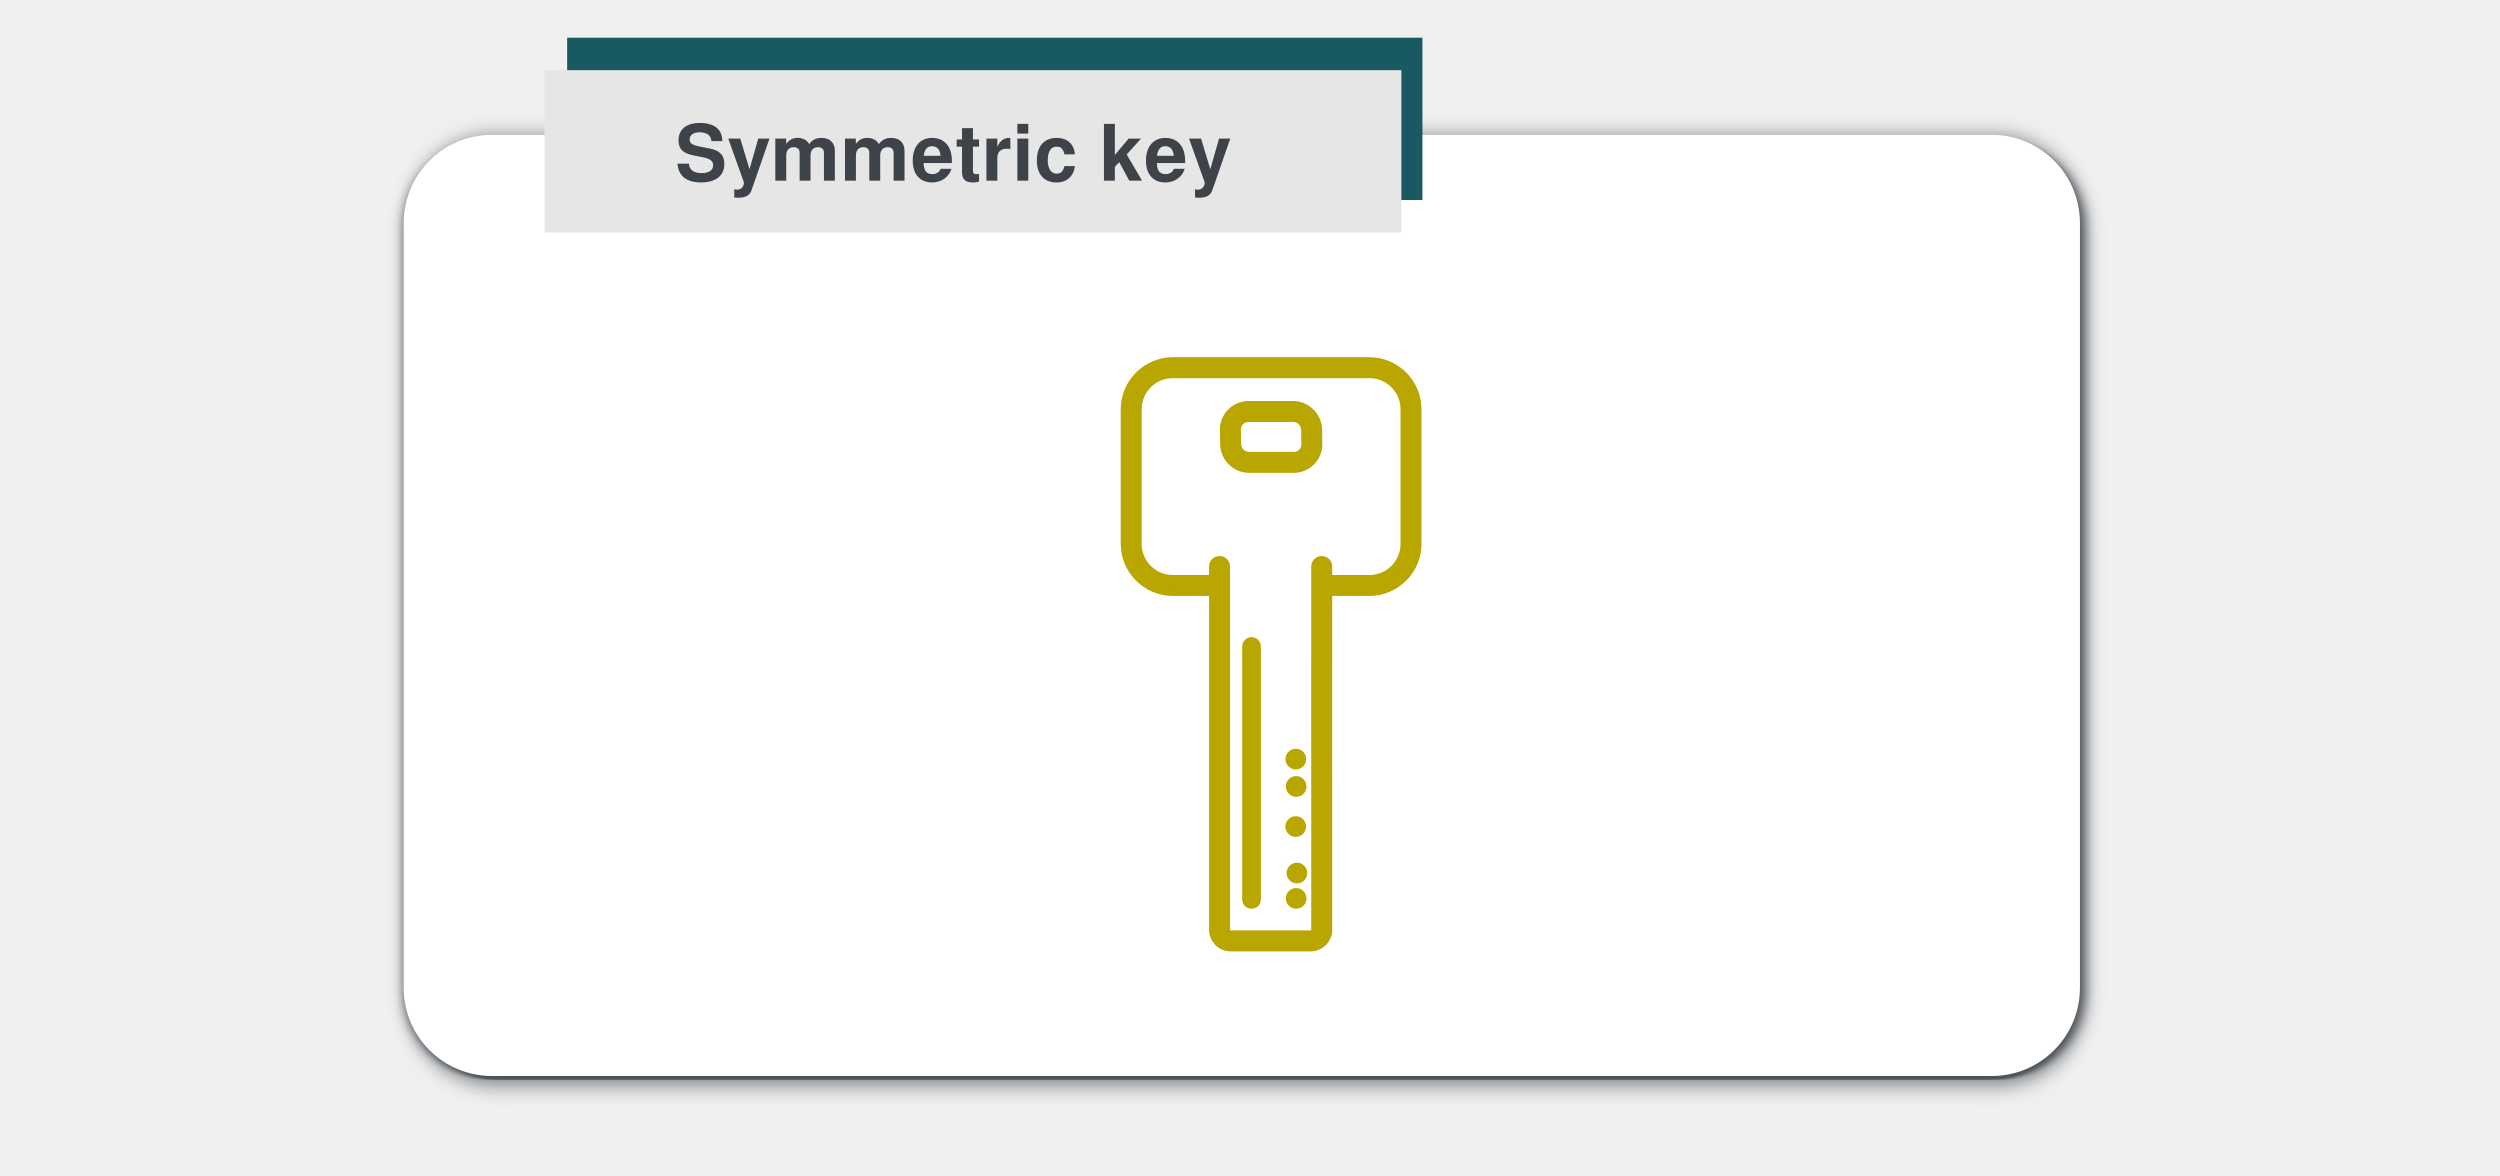
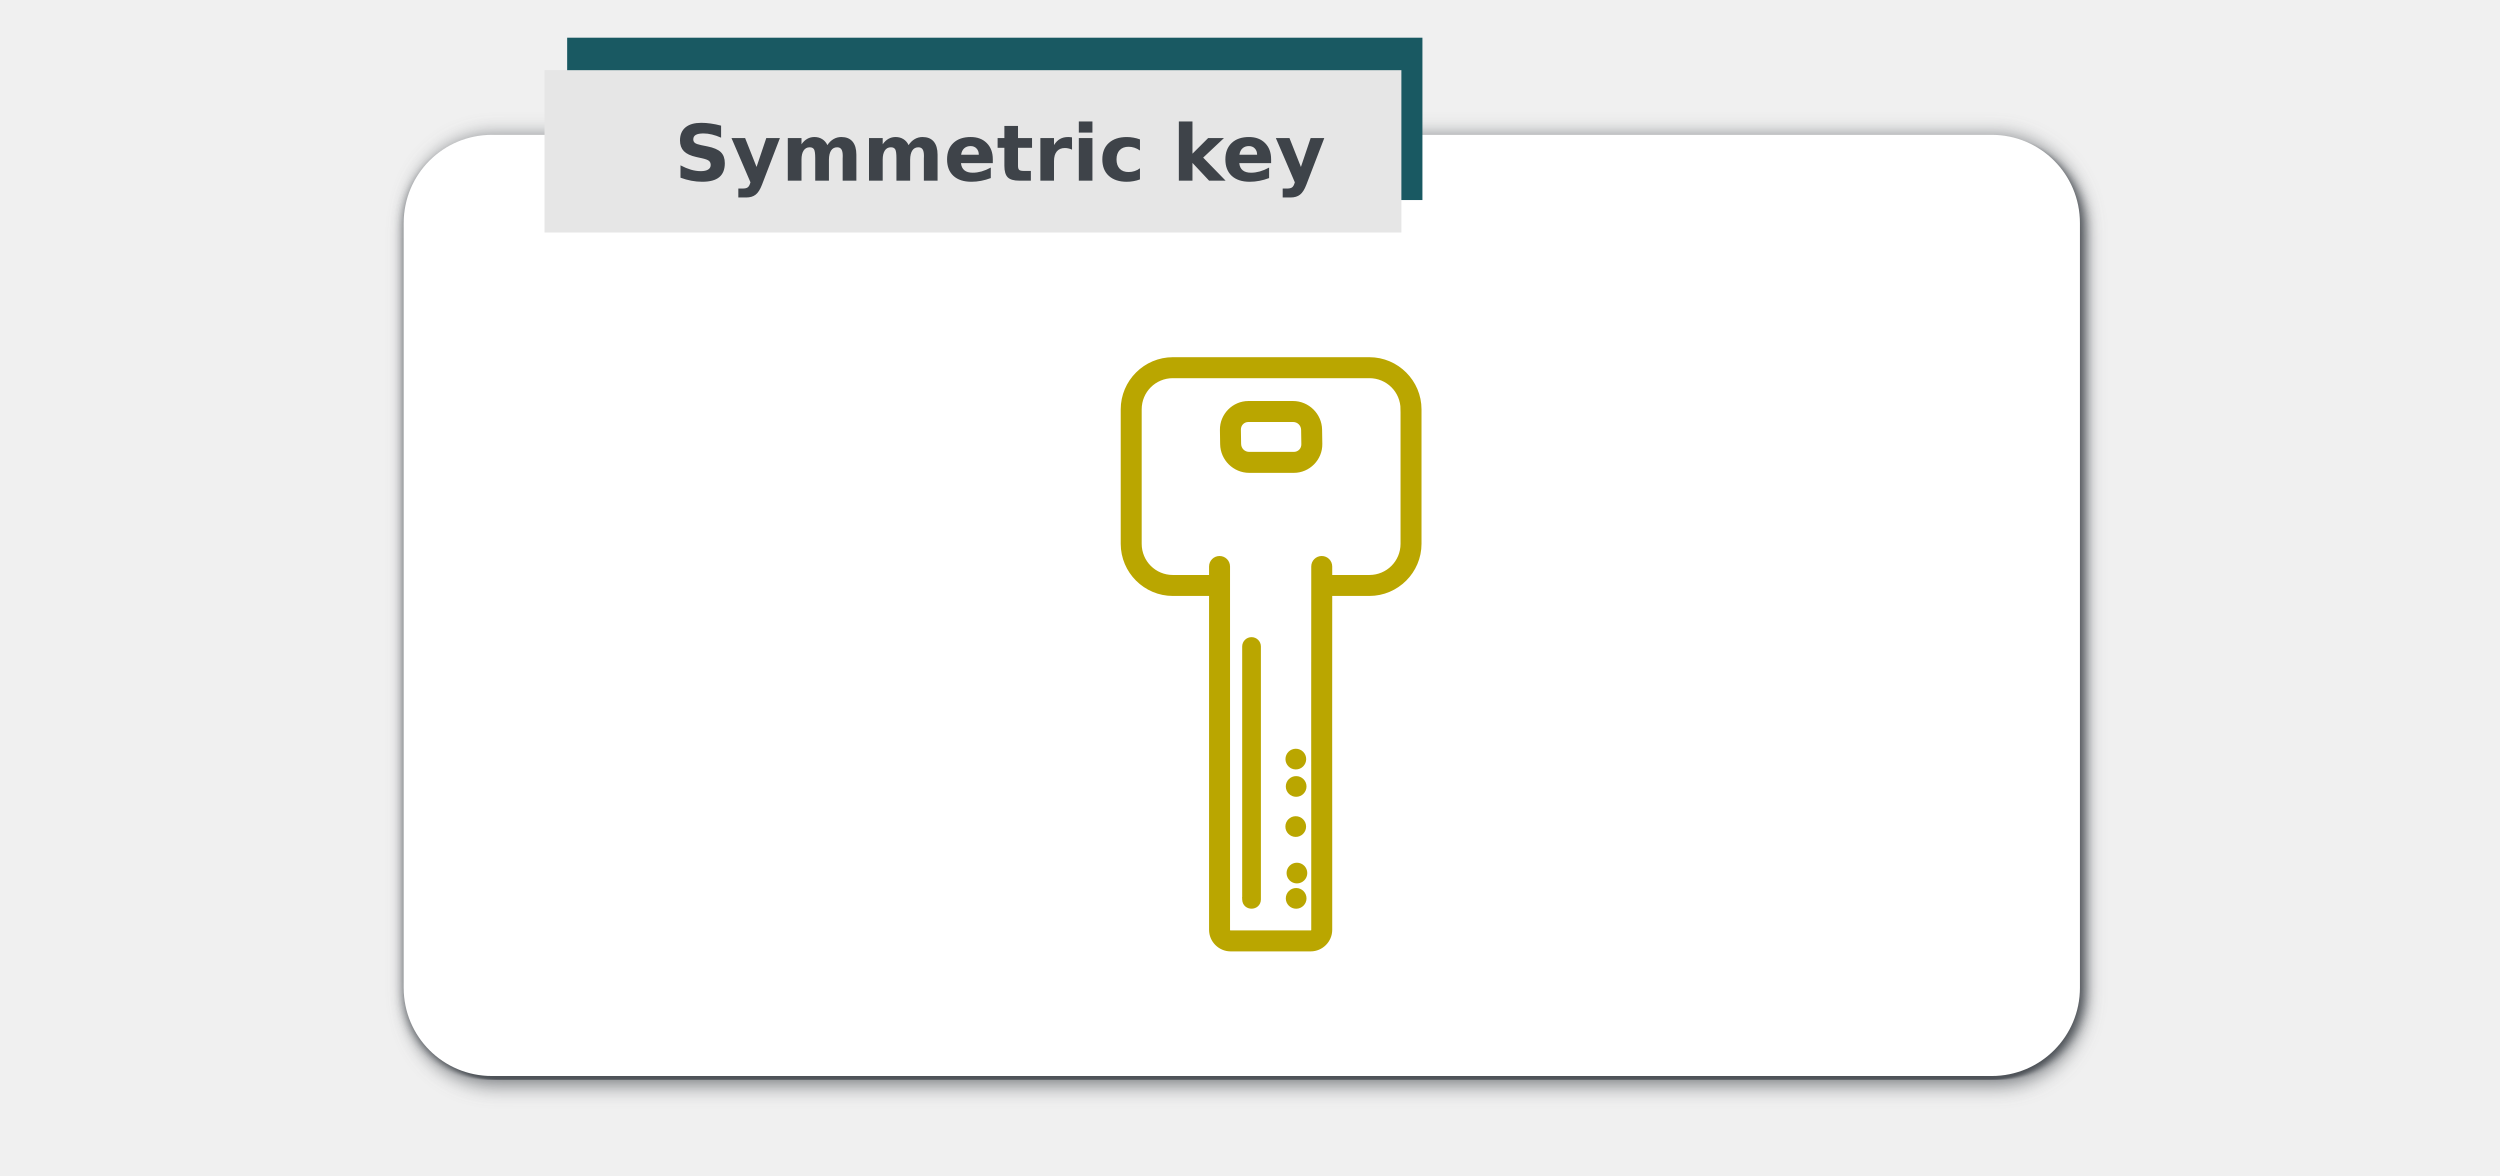
<svg xmlns="http://www.w3.org/2000/svg" viewBox="0 0 665.039 312.755" version="1.1" id="svg1" width="665.039" height="312.755" xml:space="preserve">
  <defs id="defs1">
    <linearGradient id="swatch251">
      <stop style="stop-color:#195962;stop-opacity:1;" offset="0" id="stop251" />
    </linearGradient>
    <filter style="color-interpolation-filters:sRGB" id="filter90-2" x="-0.019" y="-0.029" width="1.041" height="1.066">
      <feFlood result="flood" in="SourceGraphic" flood-opacity="0.796" flood-color="rgb(62,67,73)" id="feFlood89-3" />
      <feGaussianBlur result="blur" in="SourceGraphic" stdDeviation="2.132 0" id="feGaussianBlur89-7" />
      <feOffset result="offset" in="blur" dx="1" dy="1" id="feOffset89-5" />
      <feComposite result="comp1" operator="in" in="flood" in2="offset" id="feComposite89-9" />
      <feComposite result="fbSourceGraphic" operator="over" in="SourceGraphic" in2="comp1" id="feComposite90-2" />
      <feColorMatrix result="fbSourceGraphicAlpha" in="fbSourceGraphic" values="0 0 0 -1 0 0 0 0 -1 0 0 0 0 -1 0 0 0 0 1 0" id="feColorMatrix90-2" />
      <feFlood id="feFlood90-8" result="flood" in="fbSourceGraphic" flood-opacity="0.796" flood-color="rgb(62,67,73)" />
      <feGaussianBlur id="feGaussianBlur90-9" result="blur" in="fbSourceGraphic" stdDeviation="3" />
      <feOffset id="feOffset90-7" result="offset" in="blur" dx="1" dy="1" />
      <feComposite id="feComposite91-3" result="comp1" operator="in" in="flood" in2="offset" />
      <feComposite id="feComposite92-6" result="comp2" operator="over" in="fbSourceGraphic" in2="comp1" />
    </filter>
  </defs>
  <g id="layer10" transform="translate(1253.916,-685.7603)">
    <g id="g59" style="display:inline;fill:#61a78d;fill-opacity:1" transform="translate(34.03667)">
      <path style="display:inline;fill:#ffffff;fill-opacity:1;stroke:none;stroke-width:1.312;stroke-linecap:butt;stroke-linejoin:miter;stroke-dasharray:none;stroke-dashoffset:0;stroke-opacity:1;paint-order:fill markers stroke;filter:url(#filter90-2)" id="path54" width="642.644" height="250.328" x="825.708" y="875.026" transform="matrix(0.6938759,0,0,1.000158,-1753.51,-153.535)" d="m 859.562,875.026 h 574.935 c 18.755,0 33.855,10.475 33.855,23.487 v 203.354 c 0,13.012 -15.099,23.487 -33.855,23.487 H 859.562 c -18.755,0 -33.855,-10.475 -33.855,-23.487 V 898.513 c 0,-13.012 15.099,-23.487 33.855,-23.487 z" ry="23.487" rx="33.855" />
      <g id="g56" transform="matrix(0.8637624,0,0,0.8637624,-1925.809,560.7166)">
        <rect style="font-variation-settings:'wght' 700;fill:#195962;stroke-width:2.052;stroke-linecap:round;stroke-linejoin:round;paint-order:markers fill stroke" id="rect54" width="263.401" height="50" x="913.131" y="156.375" />
        <g id="g55" transform="translate(-11.14548,39.92736)">
          <rect style="font-variation-settings:'wght' 700;fill:#e6e6e6;fill-opacity:1;stroke-width:2.054;stroke-linecap:round;stroke-linejoin:round;paint-order:markers fill stroke" id="rect55" width="263.89" height="50" x="917.307" y="126.453" />
-           <path d="m 972.066,148.312 c 0,-4.776 -4.152,-5.616 -6.864,-5.616 -4.2,0 -6.624,1.968 -6.624,5.376 0,2.712 1.368,4.032 4.92,4.704 l 2.448,0.48 c 2.4,0.456 3.288,1.128 3.288,2.544 0,1.464 -1.344,2.352 -3.528,2.352 -2.448,0 -3.816,-1.032 -3.936,-2.904 h -3.504 c 0.216,3.744 2.784,5.784 7.248,5.784 4.512,0 7.176,-2.112 7.176,-5.664 0,-2.76 -1.392,-4.2 -4.632,-4.824 l -2.736,-0.528 c -2.568,-0.504 -3.312,-1.008 -3.312,-2.28 0,-1.32 1.176,-2.16 3.024,-2.16 2.28,0 3.552,0.96 3.672,2.736 z m 6.648,12.792 c 0,1.224 -0.912,2.16 -2.088,2.16 -0.264,0 -0.456,-0.024 -0.888,-0.144 v 2.52 c 0.504,0.072 0.792,0.096 1.2,0.096 3.672,0 4.008,-1.992 4.32,-2.88 l 5.328,-15.336 h -3.456 l -2.688,9.432 -2.856,-9.432 h -3.696 l 4.824,13.488 z m 9.672,-13.584 v 12.96 h 3.36 v -7.776 c 0,-1.584 0.864,-2.544 2.304,-2.544 1.128,0 1.824,0.648 1.824,1.68 v 8.64 h 3.36 v -7.776 c 0,-1.584 0.864,-2.544 2.304,-2.544 1.128,0 1.824,0.648 1.824,1.68 v 8.64 h 3.36 v -9.168 c 0,-2.52 -1.536,-4.008 -4.128,-4.008 -1.632,0 -2.784,0.576 -3.792,1.92 -0.624,-1.224 -1.92,-1.92 -3.528,-1.92 -1.488,0 -2.448,0.504 -3.552,1.824 v -1.608 z m 21.456,0 v 12.96 h 3.36 v -7.776 c 0,-1.584 0.864,-2.544 2.304,-2.544 1.128,0 1.824,0.648 1.824,1.68 v 8.64 h 3.36 v -7.776 c 0,-1.584 0.864,-2.544 2.304,-2.544 1.128,0 1.824,0.648 1.824,1.68 v 8.64 h 3.36 v -9.168 c 0,-2.52 -1.536,-4.008 -4.128,-4.008 -1.632,0 -2.784,0.576 -3.792,1.92 -0.624,-1.224 -1.92,-1.92 -3.528,-1.92 -1.488,0 -2.448,0.504 -3.552,1.824 v -1.608 z m 26.856,-0.216 c -3.72,0 -6,2.688 -6,7.032 0,4.152 2.256,6.696 5.928,6.696 2.904,0 5.256,-1.656 6,-4.2 h -3.312 c -0.408,1.032 -1.344,1.632 -2.568,1.632 -2.256,0 -2.616,-1.656 -2.688,-3.408 h 8.688 c 0.024,-0.288 0.024,-0.408 0.024,-0.576 0,-5.736 -3.48,-7.176 -6.072,-7.176 z m 2.568,5.52 h -5.16 c 0.216,-1.968 1.056,-2.952 2.544,-2.952 1.56,0 2.472,1.056 2.616,2.952 z m 11.856,-5.04 h -1.872 v -3.48 h -3.36 v 3.48 h -1.656 v 2.232 h 1.656 v 7.968 c 0,2.04 1.08,3.048 3.288,3.048 0.744,0 1.344,-0.072 1.944,-0.264 v -2.352 c -0.336,0.048 -0.528,0.072 -0.768,0.072 -0.888,0 -1.104,-0.264 -1.104,-1.416 v -7.056 h 1.872 z m 2.28,-0.264 v 12.96 h 3.36 v -6.888 c 0,-1.968 0.984,-2.952 2.952,-2.952 0.36,0 0.6,0.024 1.056,0.096 v -3.408 c -0.192,-0.024 -0.312,-0.024 -0.408,-0.024 -1.536,0 -2.88,1.008 -3.6,2.76 v -2.544 z m 12.888,0 h -3.36 v 12.96 h 3.36 z m 0,-4.536 h -3.36 v 3 h 3.36 z m 8.736,7.032 c 1.368,0 2.016,0.648 2.4,2.352 h 3.216 c -0.24,-3.168 -2.352,-5.064 -5.592,-5.064 -3.864,0 -6.12,2.544 -6.12,6.96 0,4.272 2.232,6.768 6.072,6.768 3.144,0 5.328,-1.944 5.64,-5.04 h -3.216 c -0.432,1.68 -1.104,2.328 -2.4,2.328 -1.704,0 -2.736,-1.536 -2.736,-4.056 0,-1.8 0.408,-4.248 2.736,-4.248 z m 17.928,2.544 v -9.576 h -3.36 v 17.496 h 3.36 v -4.248 l 1.344,-1.464 3.096,5.712 h 3.936 l -4.728,-8.064 4.416,-4.896 h -3.816 z m 15.576,-5.256 c -3.72,0 -6,2.688 -6,7.032 0,4.152 2.256,6.696 5.928,6.696 2.904,0 5.256,-1.656 6,-4.2 h -3.312 c -0.408,1.032 -1.344,1.632 -2.568,1.632 -2.256,0 -2.616,-1.656 -2.688,-3.408 h 8.688 c 0.024,-0.288 0.024,-0.408 0.024,-0.576 0,-5.736 -3.48,-7.176 -6.072,-7.176 z m 2.568,5.52 h -5.16 c 0.216,-1.968 1.056,-2.952 2.544,-2.952 1.56,0 2.472,1.056 2.616,2.952 z m 9.528,8.28 c 0,1.224 -0.912,2.16 -2.088,2.16 -0.264,0 -0.456,-0.024 -0.888,-0.144 v 2.52 c 0.504,0.072 0.792,0.096 1.2,0.096 3.672,0 4.008,-1.992 4.32,-2.88 l 5.328,-15.336 h -3.456 l -2.688,9.432 -2.856,-9.432 h -3.696 l 4.824,13.488 z" id="text55" style="font-weight:600;font-size:24px;font-family:Montserrat;-inkscape-font-specification:'Montserrat, Semi-Bold';fill:#3e4349;stroke-width:3.5;stroke-linecap:round;stroke-linejoin:round;paint-order:markers fill stroke" aria-label="Symmetric key" />
+           <path d="m 971.685,143.534 v 3.703 q -1.441,-0.645 -2.812,-0.973 -1.371,-0.328 -2.59,-0.328 -1.617,0 -2.391,0.445 -0.773,0.445 -0.773,1.383 0,0.703 0.516,1.102 0.527,0.387 1.898,0.668 l 1.922,0.387 q 2.918,0.586 4.148,1.781 1.23,1.195 1.23,3.398 0,2.895 -1.723,4.312 -1.711,1.406 -5.238,1.406 -1.664,0 -3.34,-0.316 -1.676,-0.316 -3.352,-0.938 v -3.809 q 1.676,0.891 3.234,1.348 1.57,0.445 3.023,0.445 1.477,0 2.262,-0.492 0.785,-0.492 0.785,-1.406 0,-0.82 -0.539,-1.266 -0.527,-0.445 -2.121,-0.797 l -1.746,-0.387 q -2.625,-0.562 -3.844,-1.793 -1.207,-1.23 -1.207,-3.316 0,-2.613 1.688,-4.02 1.688,-1.406 4.852,-1.406 1.441,0 2.965,0.223 1.523,0.211 3.152,0.645 z m 3.199,3.82 h 4.195 l 3.527,8.906 3,-8.906 h 4.195 l -5.52,14.367 q -0.832,2.191 -1.945,3.059 -1.102,0.879 -2.918,0.879 h -2.426 v -2.754 h 1.312 q 1.066,0 1.547,-0.34 0.492,-0.34 0.762,-1.219 l 0.117,-0.363 z m 29.531,2.18 q 0.797,-1.219 1.887,-1.852 1.102,-0.645 2.414,-0.645 2.262,0 3.445,1.395 1.184,1.395 1.184,4.055 v 7.992 h -4.219 v -6.844 q 0.012,-0.152 0.012,-0.316 0.012,-0.164 0.012,-0.469 0,-1.395 -0.41,-2.016 -0.41,-0.633 -1.324,-0.633 -1.195,0 -1.851,0.984 -0.645,0.984 -0.668,2.848 v 6.445 h -4.219 v -6.844 q 0,-2.18 -0.375,-2.801 -0.375,-0.633 -1.336,-0.633 -1.207,0 -1.863,0.996 -0.656,0.984 -0.656,2.824 v 6.457 h -4.219 v -13.125 h 4.219 v 1.922 q 0.773,-1.113 1.77,-1.676 1.008,-0.562 2.215,-0.562 1.359,0 2.402,0.656 1.043,0.656 1.582,1.84 z m 25.008,0 q 0.797,-1.219 1.887,-1.852 1.101,-0.645 2.414,-0.645 2.262,0 3.445,1.395 1.184,1.395 1.184,4.055 v 7.992 h -4.219 v -6.844 q 0.012,-0.152 0.012,-0.316 0.012,-0.164 0.012,-0.469 0,-1.395 -0.41,-2.016 -0.41,-0.633 -1.324,-0.633 -1.195,0 -1.851,0.984 -0.645,0.984 -0.668,2.848 v 6.445 h -4.219 v -6.844 q 0,-2.18 -0.375,-2.801 -0.375,-0.633 -1.336,-0.633 -1.207,0 -1.863,0.996 -0.656,0.984 -0.656,2.824 v 6.457 h -4.219 v -13.125 h 4.219 v 1.922 q 0.773,-1.113 1.77,-1.676 1.008,-0.562 2.215,-0.562 1.359,0 2.402,0.656 1.043,0.656 1.582,1.84 z m 25.945,4.348 v 1.195 h -9.809 q 0.152,1.477 1.066,2.215 0.914,0.738 2.555,0.738 1.324,0 2.707,-0.387 1.395,-0.398 2.859,-1.195 v 3.234 q -1.488,0.562 -2.977,0.844 -1.488,0.293 -2.977,0.293 -3.562,0 -5.543,-1.805 -1.969,-1.816 -1.969,-5.086 0,-3.211 1.934,-5.051 1.945,-1.84 5.344,-1.84 3.094,0 4.945,1.863 1.863,1.863 1.863,4.98 z m -4.312,-1.395 q 0,-1.195 -0.703,-1.922 -0.691,-0.738 -1.816,-0.738 -1.219,0 -1.98,0.691 -0.762,0.68 -0.949,1.969 z m 12.07,-8.859 v 3.727 h 4.324 v 3 h -4.324 v 5.566 q 0,0.914 0.363,1.242 0.363,0.316 1.442,0.316 h 2.156 v 3 h -3.598 q -2.484,0 -3.527,-1.031 -1.031,-1.043 -1.031,-3.527 v -5.566 h -2.086 v -3 h 2.086 v -3.727 z m 16.641,7.301 q -0.551,-0.258 -1.102,-0.375 -0.539,-0.129 -1.09,-0.129 -1.617,0 -2.496,1.043 -0.867,1.031 -0.867,2.965 v 6.047 h -4.195 v -13.125 h 4.195 v 2.156 q 0.809,-1.289 1.852,-1.875 1.055,-0.598 2.519,-0.598 0.211,0 0.457,0.023 0.246,0.012 0.715,0.07 z m 2.086,-3.574 h 4.195 v 13.125 h -4.195 z m 0,-5.109 h 4.195 v 3.422 h -4.195 z m 18.832,5.52 v 3.422 q -0.856,-0.586 -1.723,-0.867 -0.856,-0.281 -1.781,-0.281 -1.758,0 -2.742,1.031 -0.973,1.02 -0.973,2.859 0,1.84 0.973,2.871 0.984,1.02 2.742,1.02 0.984,0 1.863,-0.293 0.891,-0.293 1.641,-0.867 v 3.434 q -0.984,0.363 -2.004,0.539 -1.008,0.188 -2.027,0.188 -3.551,0 -5.555,-1.816 -2.004,-1.828 -2.004,-5.074 0,-3.246 2.004,-5.062 2.004,-1.828 5.555,-1.828 1.031,0 2.027,0.188 1.008,0.176 2.004,0.539 z m 11.976,-5.52 h 4.195 v 9.926 l 4.828,-4.816 h 4.875 l -6.41,6.023 6.914,7.102 h -5.086 l -5.121,-5.473 v 5.473 h -4.195 z m 28.418,11.637 v 1.195 h -9.809 q 0.152,1.477 1.066,2.215 0.914,0.738 2.555,0.738 1.324,0 2.707,-0.387 1.395,-0.398 2.859,-1.195 v 3.234 q -1.488,0.562 -2.977,0.844 -1.488,0.293 -2.977,0.293 -3.562,0 -5.543,-1.805 -1.969,-1.816 -1.969,-5.086 0,-3.211 1.933,-5.051 1.945,-1.84 5.344,-1.84 3.094,0 4.945,1.863 1.863,1.863 1.863,4.98 z m -4.312,-1.395 q 0,-1.195 -0.703,-1.922 -0.691,-0.738 -1.816,-0.738 -1.219,0 -1.98,0.691 -0.762,0.68 -0.949,1.969 z m 5.766,-5.133 h 4.195 l 3.527,8.906 3,-8.906 h 4.195 l -5.519,14.367 q -0.832,2.191 -1.945,3.059 -1.101,0.879 -2.918,0.879 h -2.426 v -2.754 h 1.312 q 1.066,0 1.547,-0.34 0.492,-0.34 0.762,-1.219 l 0.117,-0.363 z" id="text55" style="font-weight:600;font-size:24px;font-family:Montserrat;-inkscape-font-specification:'Montserrat, Semi-Bold';fill:#3e4349;stroke-width:3.5;stroke-linecap:round;stroke-linejoin:round;paint-order:markers fill stroke" aria-label="Symmetric key" />
        </g>
      </g>
      <path id="path1-6" style="color:#000000;fill:#baa600;fill-opacity:1;stroke:#baa600;stroke-width:1.579;stroke-linecap:round;stroke-dasharray:none;stroke-opacity:1" d="m 51.04,477.193 c -7.204,0 -13.087,5.884 -13.087,13.088 v 52.262 c 1e-6,7.204 5.883,13.087 13.087,13.087 h 35.761 c 7.204,0 13.087,-5.883 13.087,-13.087 v -10.413 h 89.613 c 2.704,0 4.938,-2.235 4.938,-4.94 V 505.886 c 0,-2.704 -2.234,-4.94 -4.938,-4.94 h -23.096 c -22.177,0 -44.348,0.036 -66.518,0 v -10.665 c 0,-7.204 -5.883,-13.088 -13.087,-13.088 z m 0,4 h 35.761 c 5.043,0 9.087,4.045 9.087,9.088 v 10.665 c -0.054,-1.1e-4 -0.107,1.2e-4 -0.161,0 h -0.002 -2.887 c -1.104,2.2e-4 -1.999,0.895 -2,2 -3.97e-4,1.105 0.895,2.001 2,2.001 h 2.885 c 0.722,0.002 1.444,-0.001 2.166,0 22.843,0.042 45.682,0 68.517,0 h 23.096 c 0.542,0 0.938,0.397 0.938,0.939 v 21.305 c 0,0.542 -0.396,0.939 -0.938,0.939 h -93.779 -2.885 c -1.104,2.2e-4 -1.999,0.895 -2,2 -4.03e-4,1.105 0.895,2.001 2,2.001 h 2.885 0.165 v 10.413 c 0,5.043 -4.044,9.087 -9.087,9.087 H 51.04 c -5.043,0 -9.088,-4.044 -9.088,-9.087 v -52.262 c 1e-6,-5.043 4.045,-9.088 9.088,-9.088 z m 9.202,22.389 -3.793,0.059 c -3.772,0.059 -6.84,3.175 -6.84,6.947 v 11.857 c 0,3.77 3.132,6.854 6.902,6.795 l 3.793,-0.059 c 3.772,-0.059 6.84,-3.174 6.84,-6.946 v -11.858 c 0,-3.77 -3.132,-6.854 -6.902,-6.795 z m 0.062,3.999 c 1.586,-0.025 2.839,1.21 2.839,2.796 v 11.858 c 0,1.633 -1.269,2.921 -2.902,2.947 l -3.793,0.059 c -1.586,0.025 -2.839,-1.21 -2.839,-2.796 v -11.857 c 0,-1.633 1.269,-2.923 2.902,-2.948 z m 53.82,12.338 c -0.94,-6.5e-4 -1.702,0.761 -1.701,1.701 4.3e-4,0.939 0.762,1.7 1.701,1.699 h 66.957 l 0.012,0.012 0.307,-0.012 0.06,-0.002 c 2.201,-0.102 2.143,-3.375 -0.06,-3.398 z m -5.8e-4,1.7 h 67.275 l -0.367,0.013 m 2.059,-11.88 c 0,1.085 -0.88,1.965 -1.965,1.965 -1.085,0 -1.965,-0.88 -1.965,-1.965 -10e-6,-1.085 0.88,-1.965 1.965,-1.965 1.085,0 1.965,0.88 1.965,1.965 z m -6.733,-0.204 c 1e-5,1.085 -0.88,1.965 -1.965,1.965 -1.085,0 -1.965,-0.88 -1.965,-1.965 0,-1.085 0.88,-1.965 1.965,-1.965 1.085,0 1.965,0.88 1.965,1.965 z m -12.37,0.316 c 0,1.085 -0.88,1.965 -1.965,1.965 -1.085,0 -1.965,-0.88 -1.965,-1.965 0,-1.085 0.88,-1.965 1.965,-1.965 1.085,0 1.965,0.88 1.965,1.965 z m -10.669,-0.112 c 0,1.085 -0.88,1.965 -1.965,1.965 -1.085,0 -1.965,-0.88 -1.965,-1.965 -1e-5,-1.085 0.88,-1.965 1.965,-1.965 1.085,-10e-6 1.965,0.88 1.965,1.965 z m -7.278,0.087 c 0,1.085 -0.88,1.965 -1.965,1.965 -1.085,0 -1.965,-0.88 -1.965,-1.965 0,-1.085 0.88,-1.965 1.965,-1.965 1.085,0 1.965,0.88 1.965,1.965 z" transform="rotate(90,-588.5104,155.1064)" />
    </g>
  </g>
</svg>
